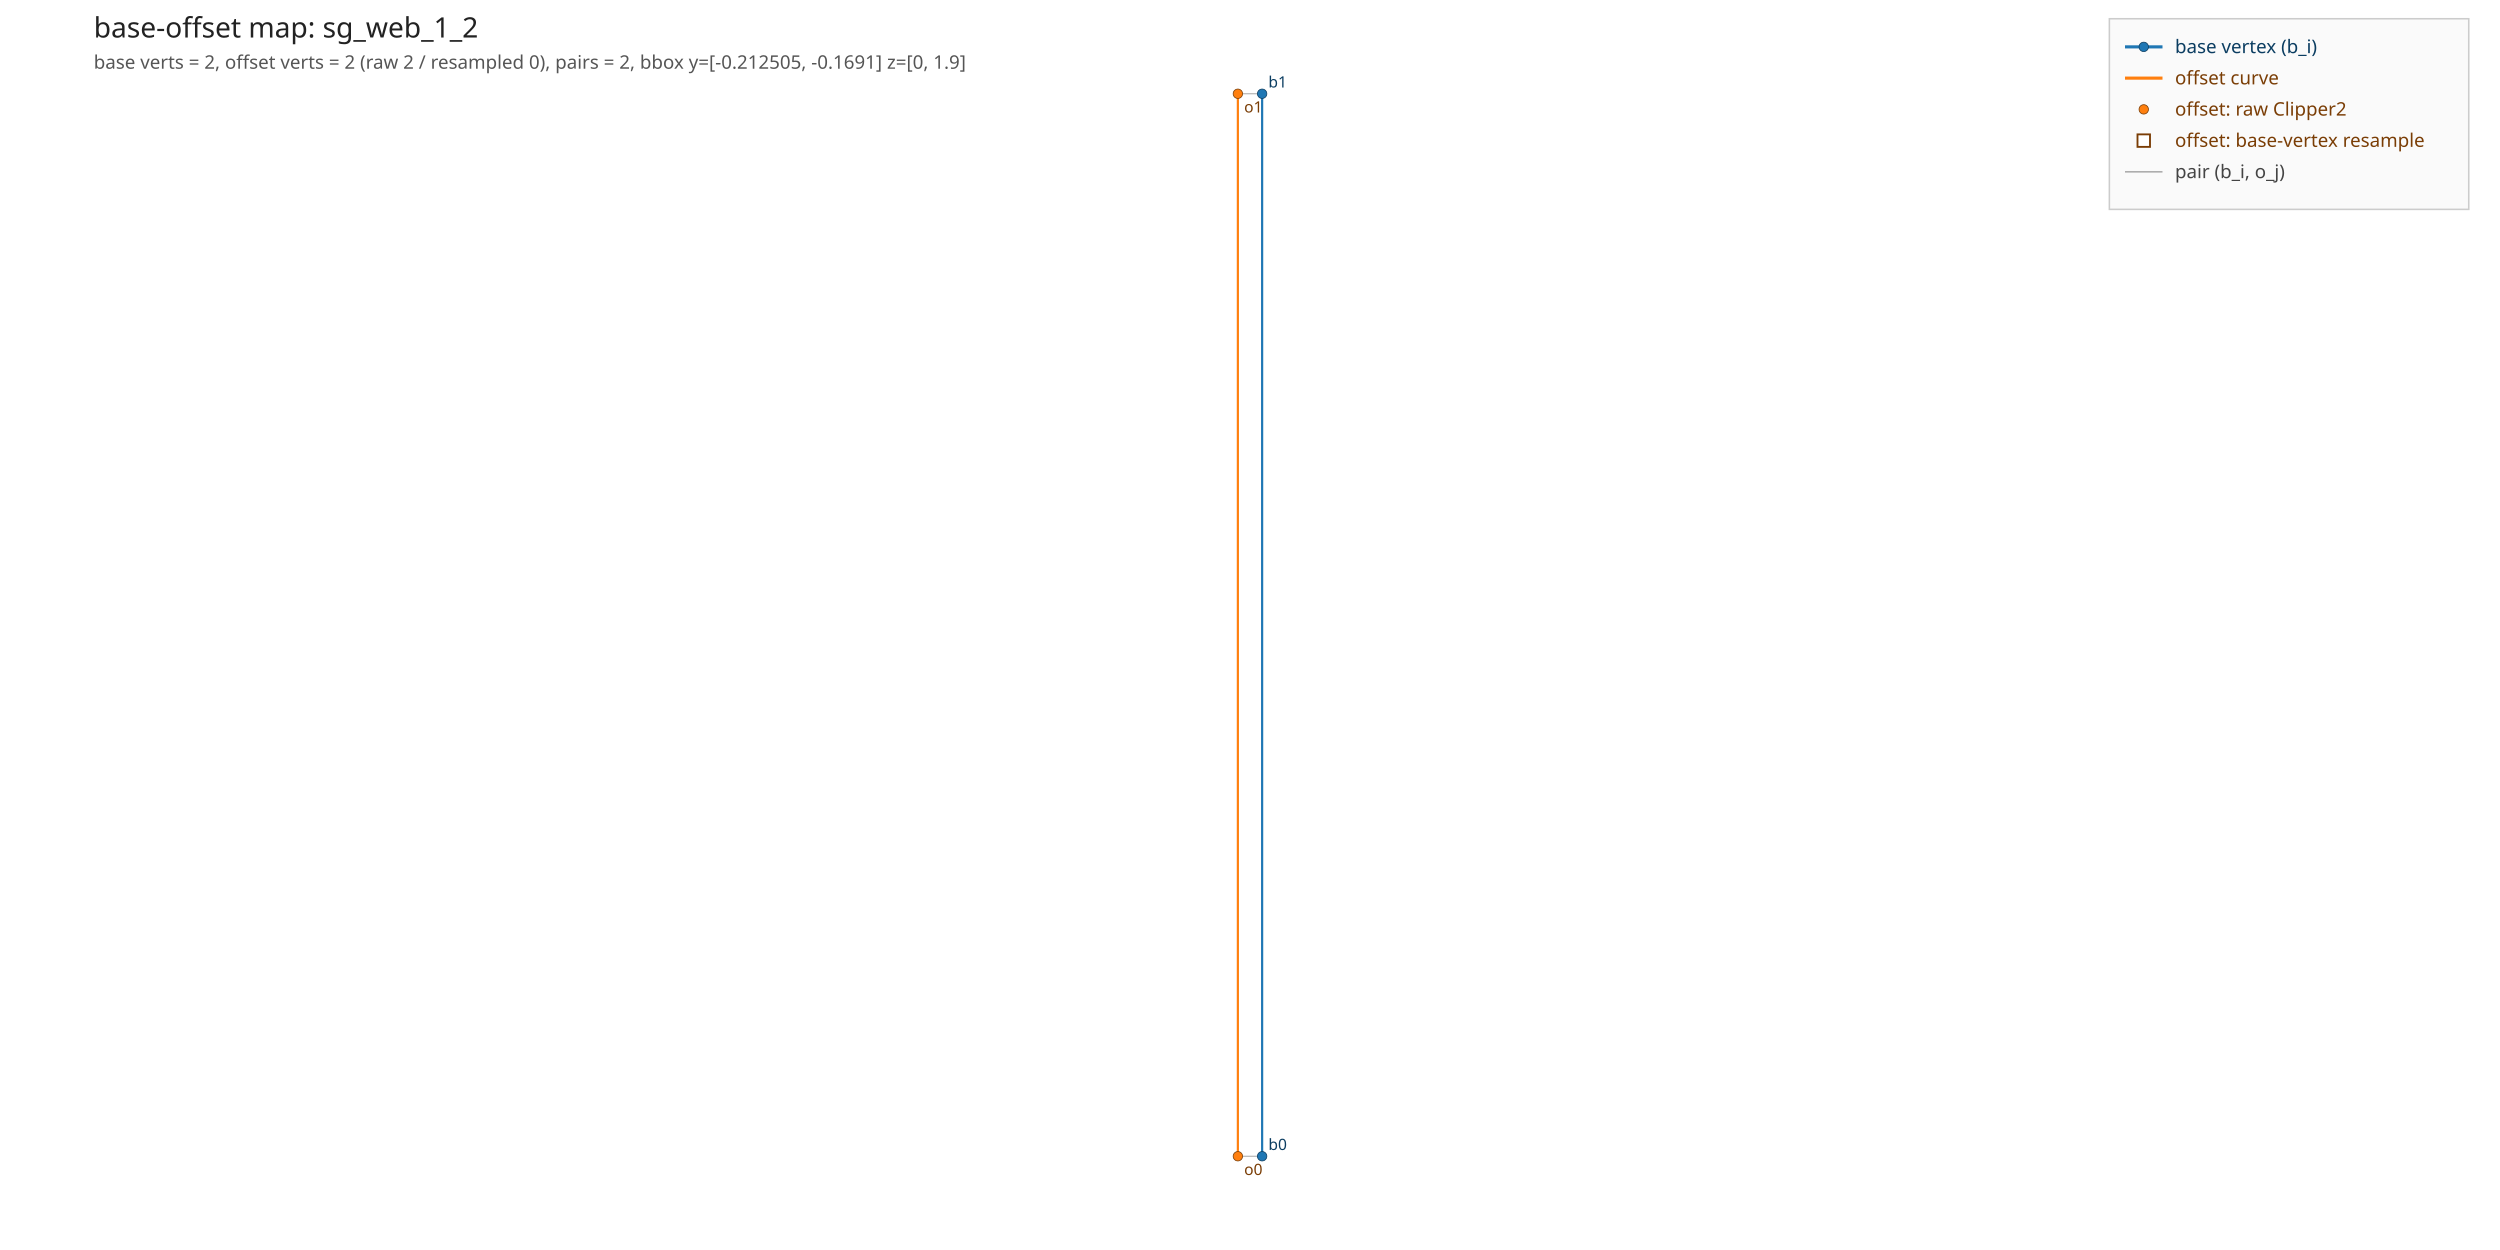
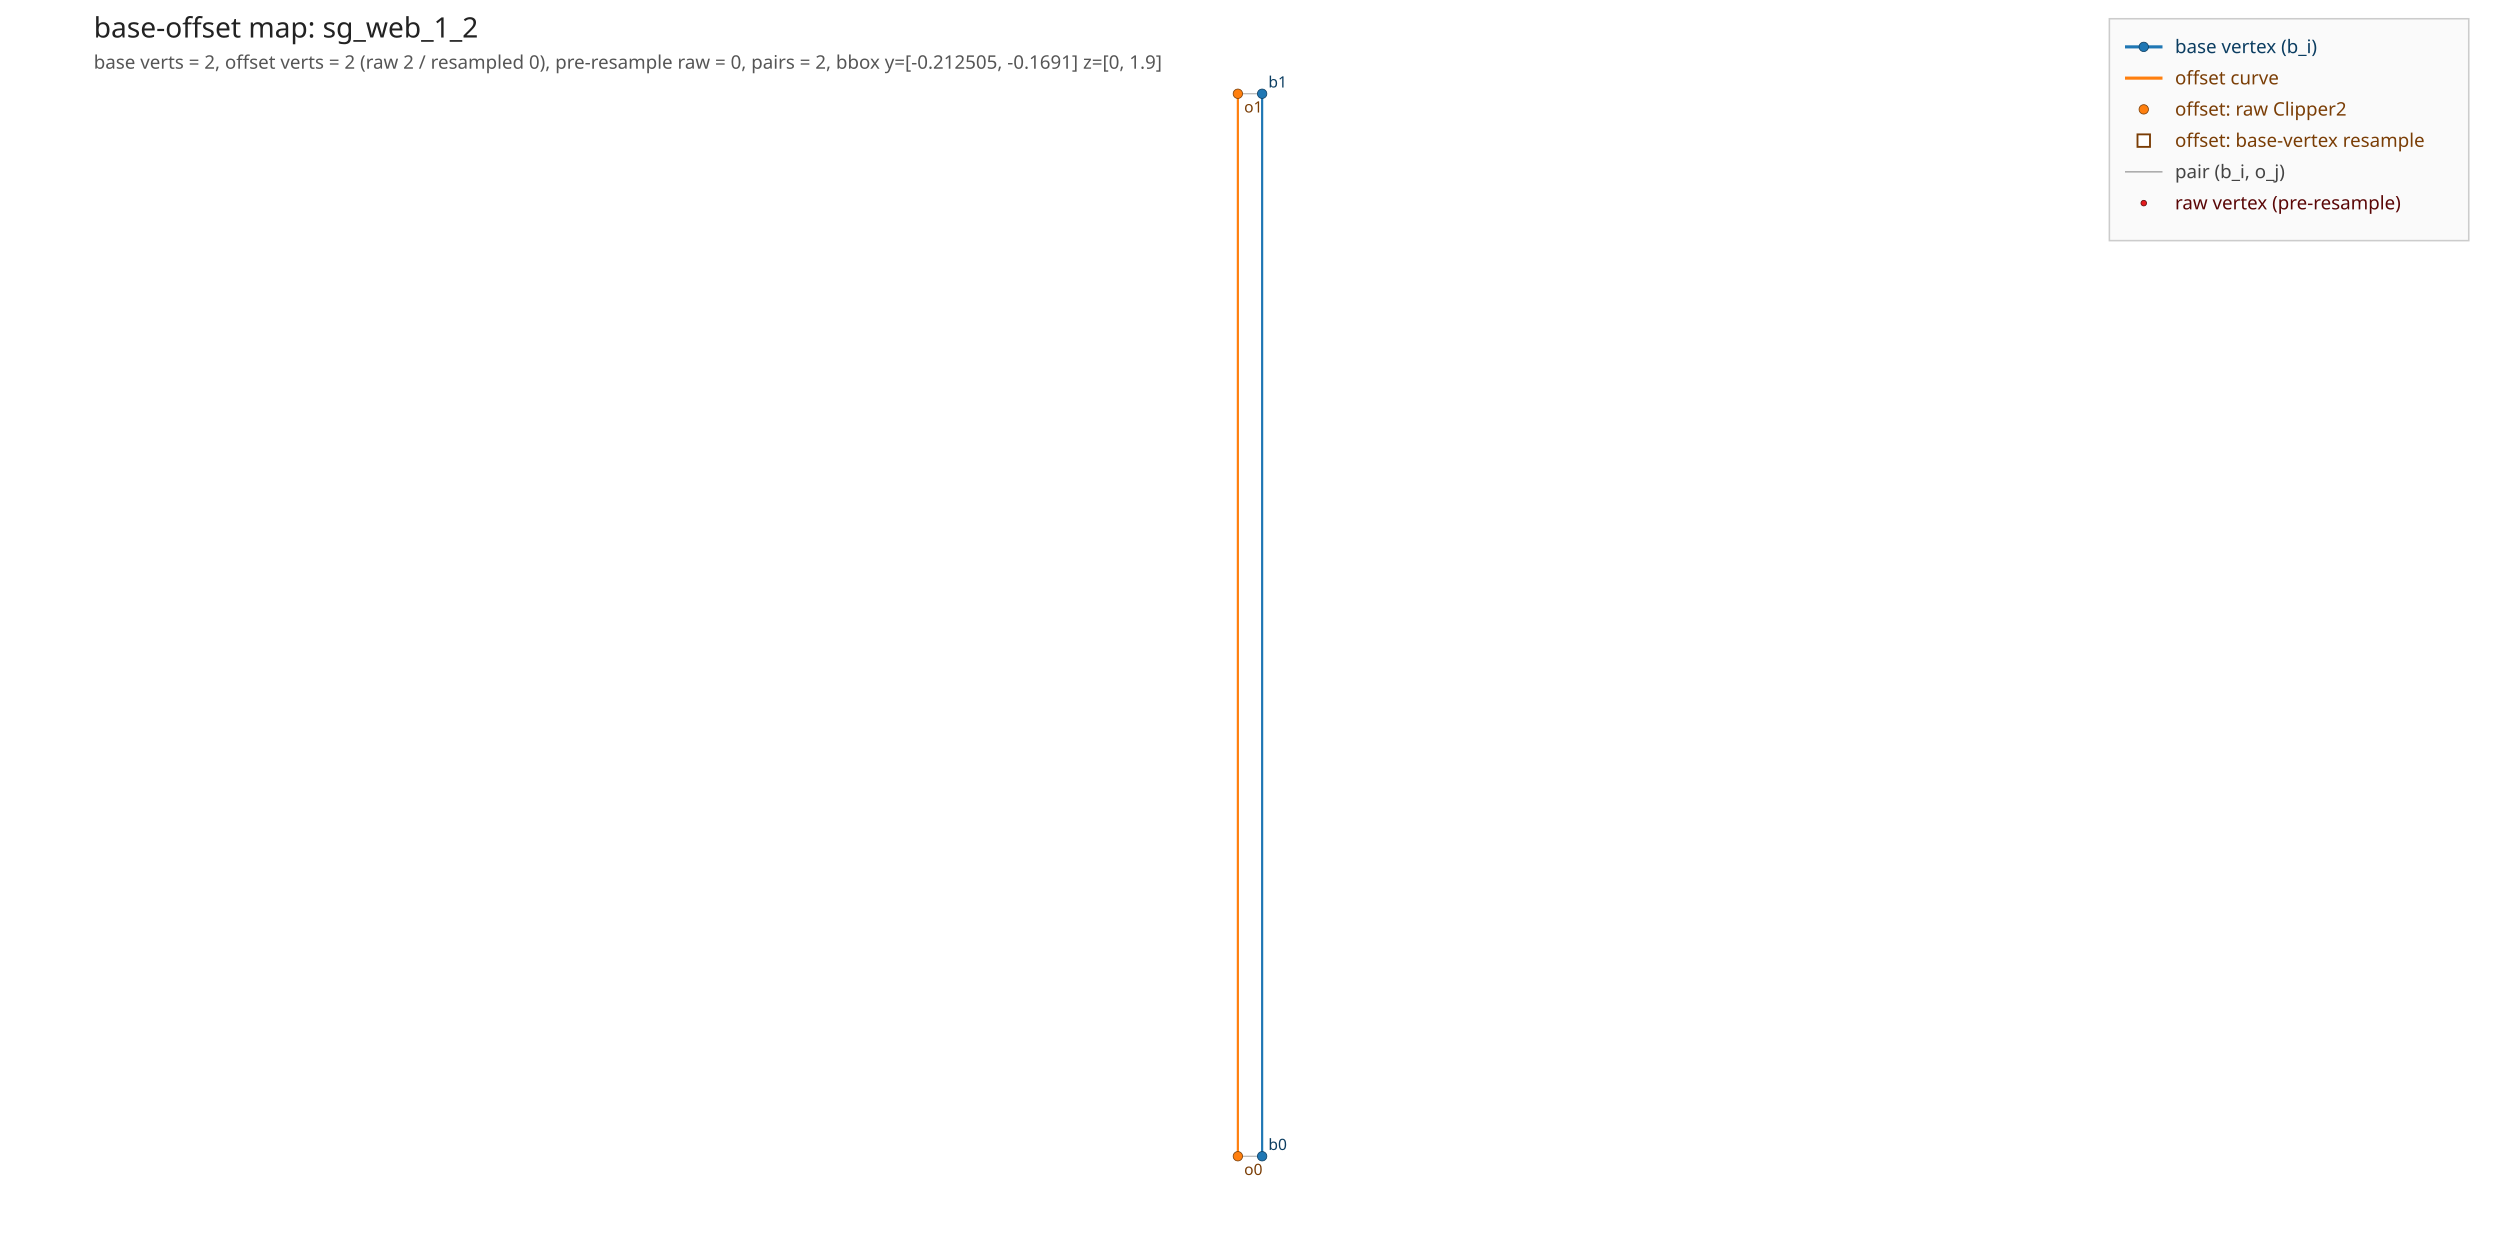
<svg xmlns="http://www.w3.org/2000/svg" viewBox="0 0 1600 800" width="1600" height="800">
  <rect width="100%" height="100%" fill="white" />
  <text x="60" y="24" font-family="sans-serif" font-size="18" fill="#222">base-offset map: sg_web_1_2</text>
-   <text x="60" y="44" font-family="sans-serif" font-size="12" fill="#555">base verts = 2,  offset verts = 2 (raw 2 / resampled 0),  pairs = 2,  bbox y=[-0.212505, -0.1691]  z=[0, 1.9]</text>
+   <text x="60" y="44" font-family="sans-serif" font-size="12" fill="#555">base verts = 2,  offset verts = 2 (raw 2 / resampled 0),  pre-resample raw = 0,  pairs = 2,  bbox y=[-0.212505, -0.1691]  z=[0, 1.9]</text>
  <g stroke="#888" stroke-width="0.7" opacity="0.7">
    <line x1="807.767" y1="740" x2="792.233" y2="740" />
    <line x1="807.767" y1="60" x2="792.233" y2="60" />
  </g>
  <polyline fill="none" stroke="#1f77b4" stroke-width="1.4" points="807.767,740 807.767,60 " />
  <polyline fill="none" stroke="#ff7f0e" stroke-width="1.4" points="792.233,740 792.233,60 " />
  <circle cx="807.767" cy="740" r="3" fill="#1f77b4" stroke="#0b3d61" stroke-width="0.5" />
  <text x="811.767" y="736" font-family="sans-serif" font-size="10" fill="#0b3d61">b0</text>
  <circle cx="807.767" cy="60" r="3" fill="#1f77b4" stroke="#0b3d61" stroke-width="0.5" />
  <text x="811.767" y="56" font-family="sans-serif" font-size="10" fill="#0b3d61">b1</text>
  <circle cx="792.233" cy="740" r="3" fill="#ff7f0e" stroke="#7a3d05" stroke-width="0.5" />
  <text x="796.233" y="752" font-family="sans-serif" font-size="10" fill="#7a3d05">o0</text>
  <circle cx="792.233" cy="60" r="3" fill="#ff7f0e" stroke="#7a3d05" stroke-width="0.5" />
  <text x="796.233" y="72" font-family="sans-serif" font-size="10" fill="#7a3d05">o1</text>
  <g font-family="sans-serif" font-size="12">
-     <rect x="1350" y="12" width="230" height="122" fill="#fafafa" stroke="#ccc" />
+     <rect x="1350" y="12" width="230" height="142" fill="#fafafa" stroke="#ccc" />
    <line x1="1360" y1="30" x2="1384" y2="30" stroke="#1f77b4" stroke-width="2" />
    <circle cx="1372" cy="30" r="3" fill="#1f77b4" stroke="#0b3d61" stroke-width="0.5" />
    <text x="1392" y="34" font-family="sans-serif" font-size="12" fill="#0b3d61">base vertex (b_i)</text>
    <line x1="1360" y1="50" x2="1384" y2="50" stroke="#ff7f0e" stroke-width="2" />
    <text x="1392" y="54" font-family="sans-serif" font-size="12" fill="#7a3d05">offset curve</text>
    <circle cx="1372" cy="70" r="3" fill="#ff7f0e" stroke="#7a3d05" stroke-width="0.5" />
    <text x="1392" y="74" font-family="sans-serif" font-size="12" fill="#7a3d05">offset: raw Clipper2</text>
    <rect x="1368" y="86" width="8" height="8" fill="white" stroke="#7a3d05" stroke-width="1.2" />
    <text x="1392" y="94" font-family="sans-serif" font-size="12" fill="#7a3d05">offset: base-vertex resample</text>
    <line x1="1360" y1="110" x2="1384" y2="110" stroke="#888" stroke-width="0.7" />
    <text x="1392" y="114" font-family="sans-serif" font-size="12" fill="#444">pair (b_i, o_j)</text>
+     <circle cx="1372" cy="130" r="1.8" fill="#e41a1c" stroke="#5a0606" stroke-width="0.5" />
+     <text x="1392" y="134" font-family="sans-serif" font-size="12" fill="#5a0606">raw vertex (pre-resample)</text>
  </g>
</svg>
